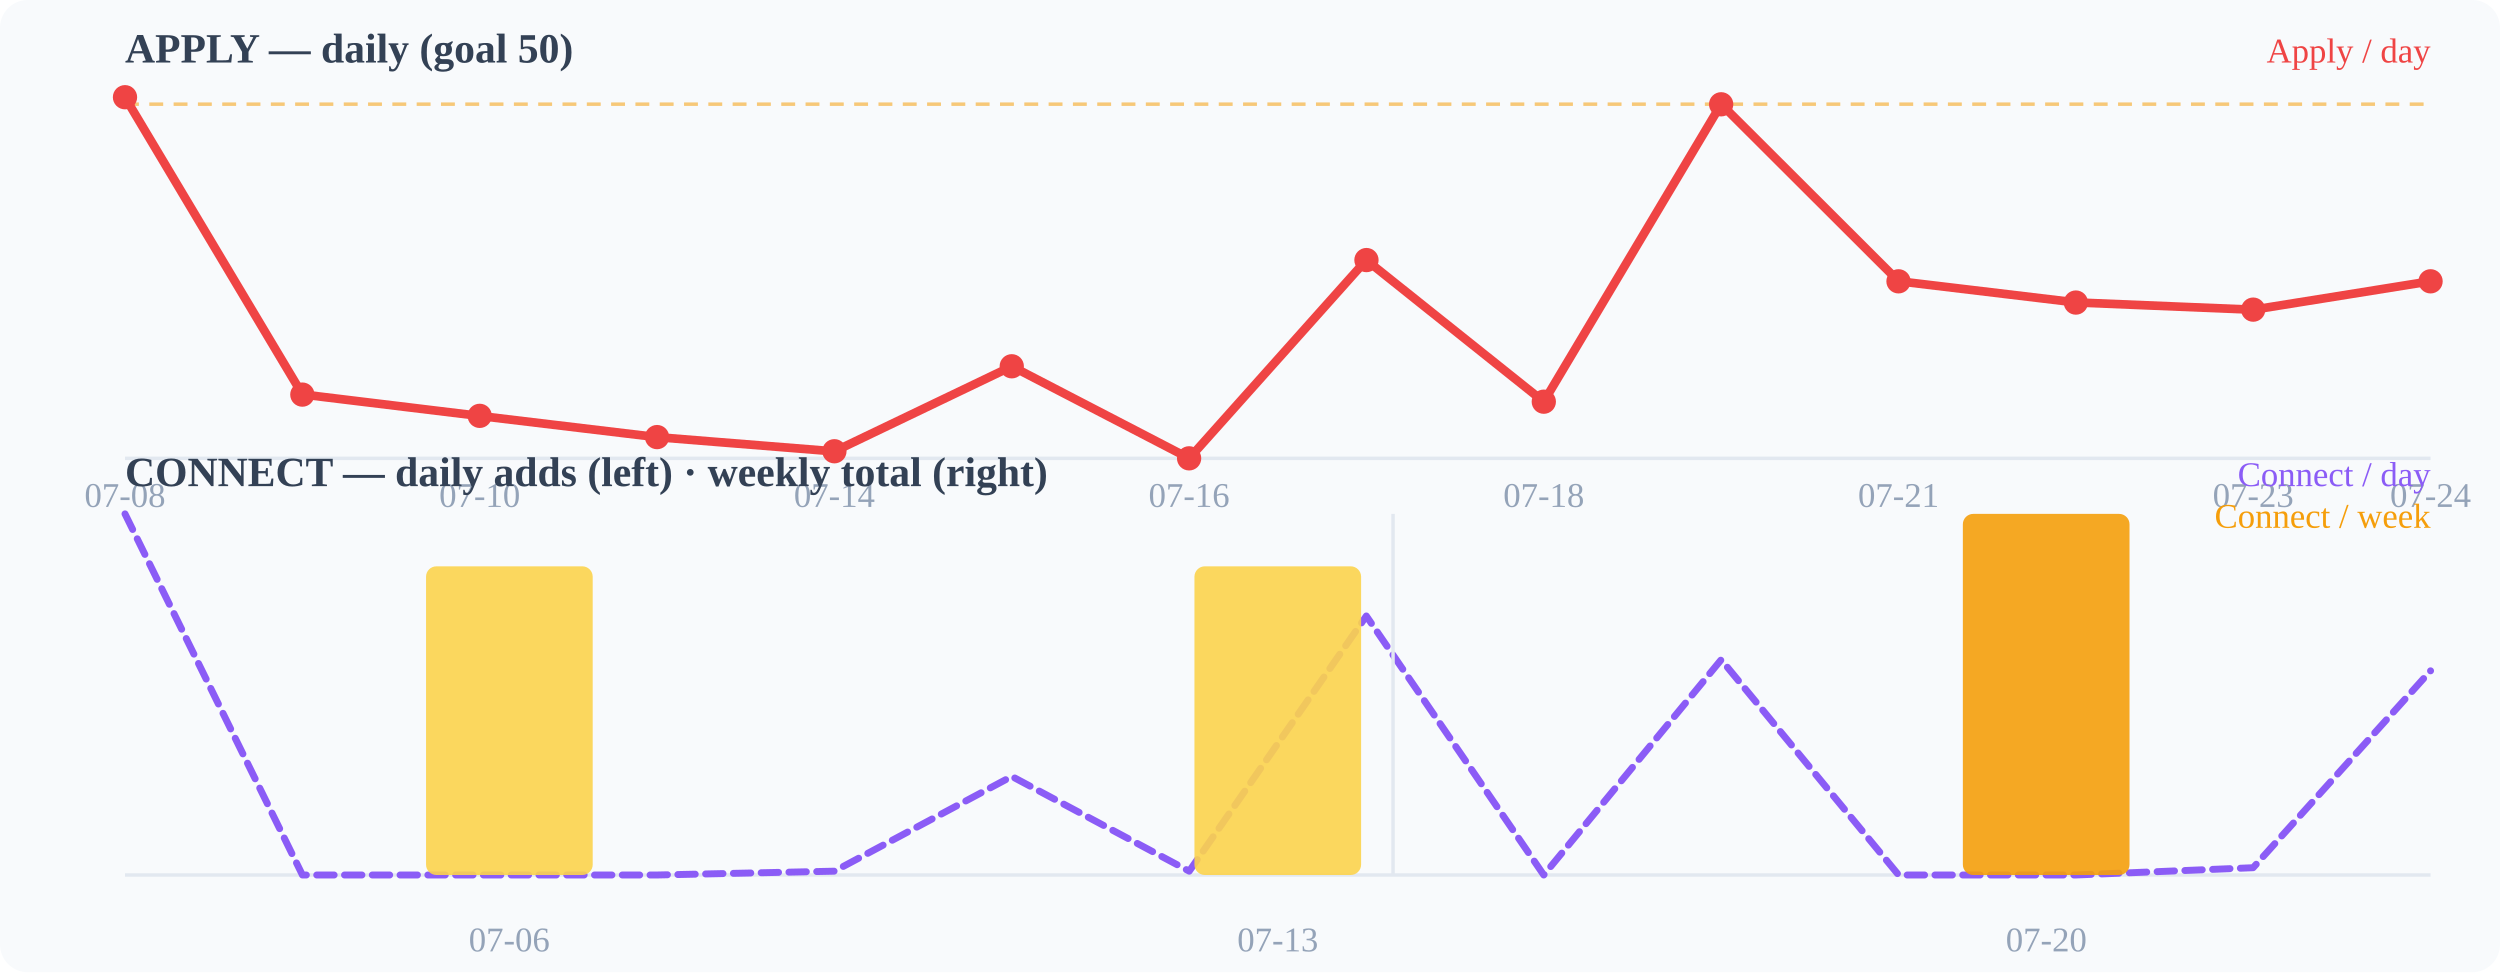
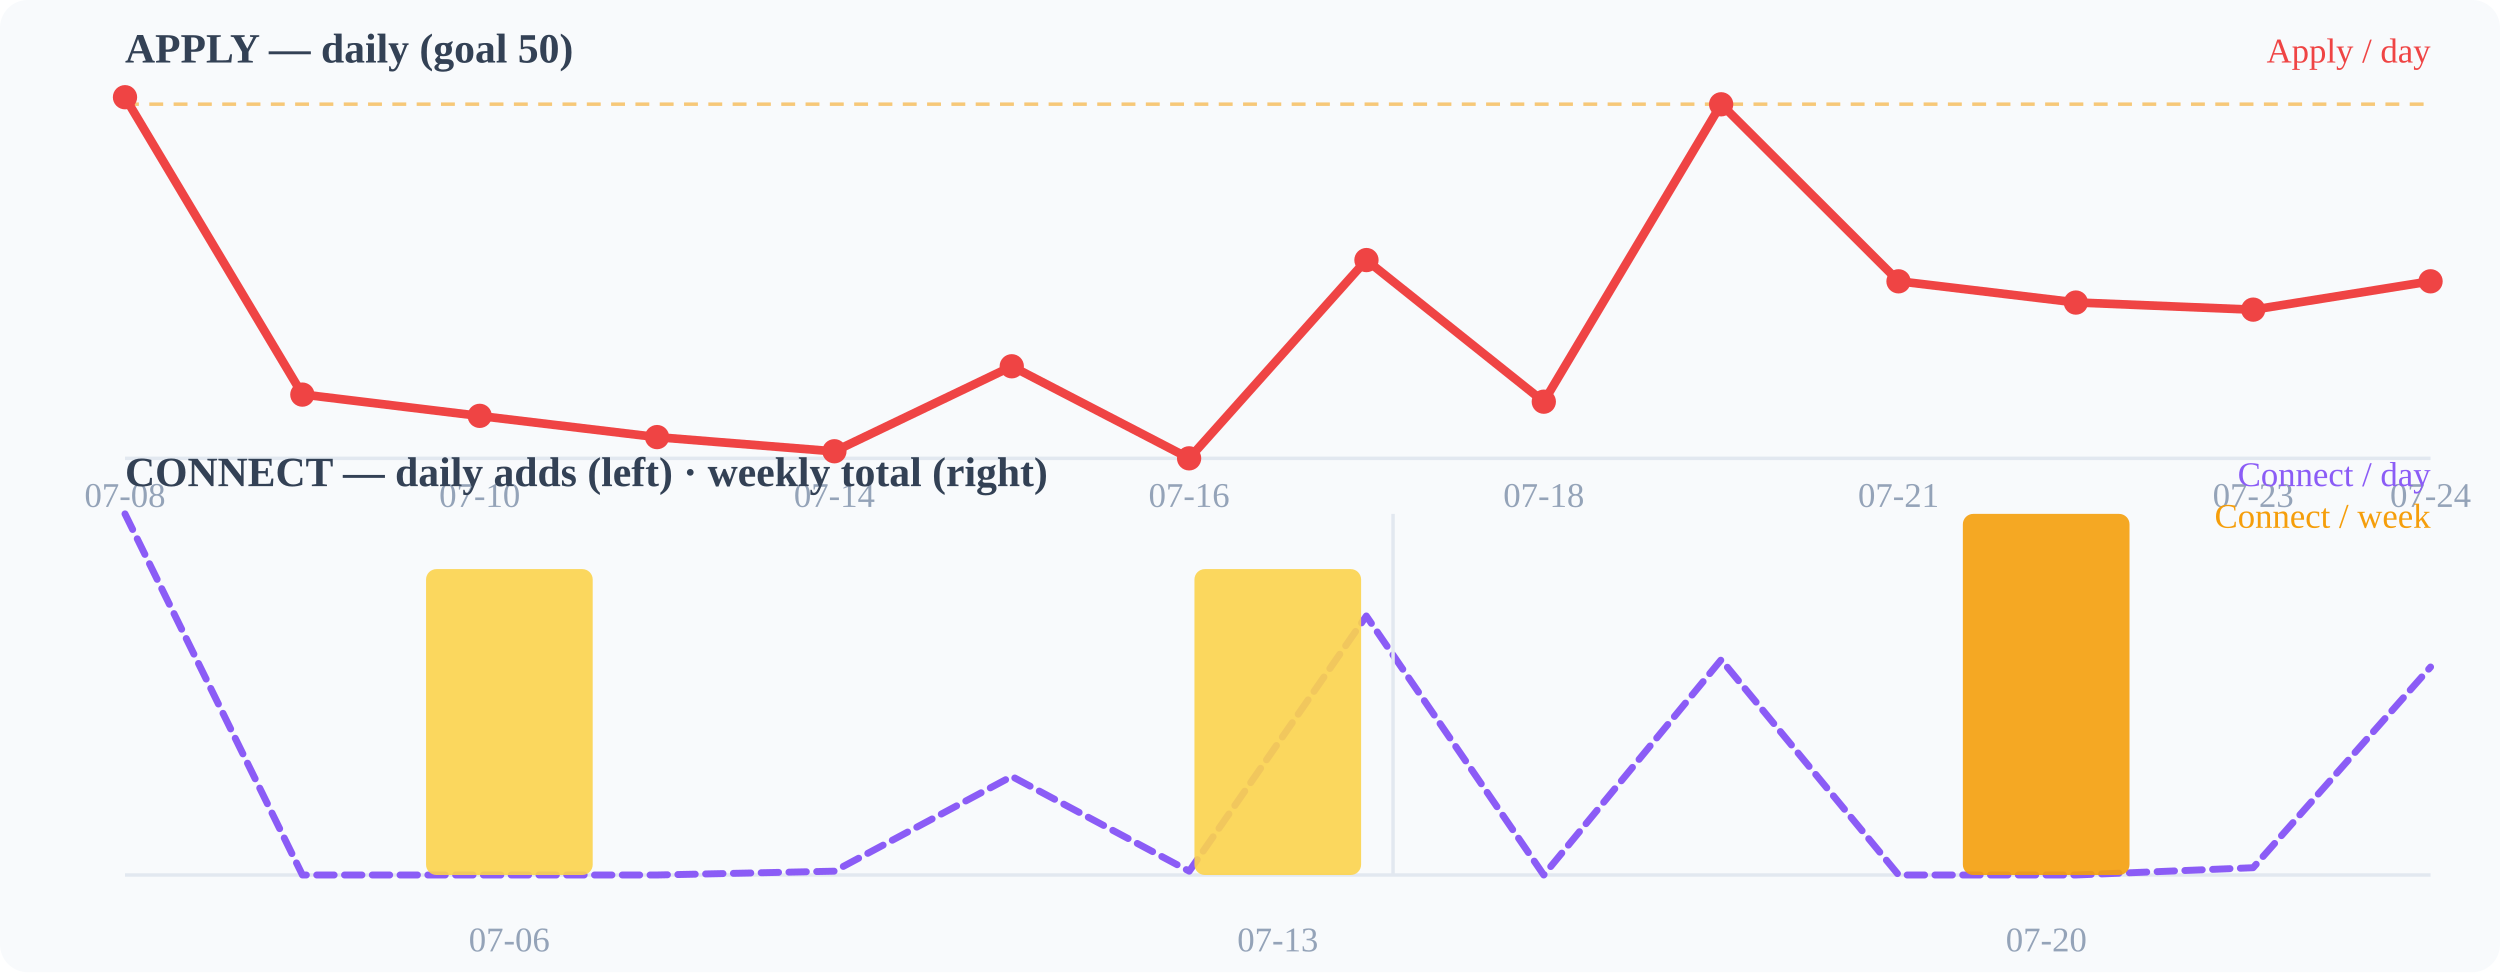
<svg xmlns="http://www.w3.org/2000/svg" width="720" height="280" viewBox="0 0 720 280">
  <rect width="720" height="280" fill="#f8fafc" rx="8" />
  <text x="36" y="18" font-size="12" font-weight="600" fill="#334155">APPLY — daily (goal 50)</text>
  <line x1="36" y1="132" x2="700" y2="132" stroke="#e2e8f0" stroke-width="1" />
  <line x1="36" y1="30.0" x2="700" y2="30.0" stroke="#f59e0b" stroke-width="1" stroke-dasharray="4 3" opacity="0.55" />
  <polyline points="36.0,28.0 87.1,113.6 138.2,119.8 189.2,125.9 240.3,130.0 291.4,105.5 342.5,132.0 393.5,74.9 444.6,115.7 495.7,30.0 546.8,81.0 597.8,87.1 648.9,89.2 700.0,81.0" fill="none" stroke="#ef4444" stroke-width="2.5" stroke-linecap="round" stroke-linejoin="round" />
  <circle cx="36" cy="28" r="3.5" fill="#ef4444" />
  <circle cx="87.077" cy="113.647" r="3.5" fill="#ef4444" />
  <circle cx="138.154" cy="119.765" r="3.5" fill="#ef4444" />
  <circle cx="189.231" cy="125.882" r="3.5" fill="#ef4444" />
  <circle cx="240.308" cy="129.961" r="3.5" fill="#ef4444" />
  <circle cx="291.385" cy="105.49" r="3.5" fill="#ef4444" />
  <circle cx="342.462" cy="132" r="3.5" fill="#ef4444" />
  <circle cx="393.538" cy="74.902" r="3.5" fill="#ef4444" />
  <circle cx="444.615" cy="115.686" r="3.5" fill="#ef4444" />
  <circle cx="495.692" cy="30.039" r="3.5" fill="#ef4444" />
  <circle cx="546.769" cy="81.02" r="3.5" fill="#ef4444" />
  <circle cx="597.846" cy="87.137" r="3.5" fill="#ef4444" />
  <circle cx="648.923" cy="89.176" r="3.5" fill="#ef4444" />
  <circle cx="700" cy="81.02" r="3.5" fill="#ef4444" />
  <text x="36" y="146" font-size="10" fill="#94a3b8" text-anchor="middle">07-08</text>
  <text x="138.154" y="146" font-size="10" fill="#94a3b8" text-anchor="middle">07-10</text>
  <text x="240.308" y="146" font-size="10" fill="#94a3b8" text-anchor="middle">07-14</text>
  <text x="342.462" y="146" font-size="10" fill="#94a3b8" text-anchor="middle">07-16</text>
  <text x="444.615" y="146" font-size="10" fill="#94a3b8" text-anchor="middle">07-18</text>
  <text x="546.769" y="146" font-size="10" fill="#94a3b8" text-anchor="middle">07-21</text>
  <text x="648.923" y="146" font-size="10" fill="#94a3b8" text-anchor="middle">07-23</text>
  <text x="700" y="146" font-size="10" fill="#94a3b8" text-anchor="middle">07-24</text>
  <text x="36" y="140" font-size="12" font-weight="600" fill="#334155">CONNECT — daily adds (left) · weekly total (right)</text>
  <line x1="36" y1="252" x2="700" y2="252" stroke="#e2e8f0" stroke-width="1" />
-   <polyline points="36.0,148.0 87.1,252.0 138.2,252.0 189.2,252.0 240.3,250.9 291.4,223.6 342.5,250.9 393.5,177.4 444.6,252.0 495.7,190.0 546.8,252.0 597.8,252.0 648.9,249.9 700.0,193.2" fill="none" stroke="#8b5cf6" stroke-width="2" stroke-linecap="round" stroke-linejoin="round" stroke-dasharray="5 3" />
-   <rect x="122.7" y="163.1" width="48" height="88.9" rx="3" fill="#fcd34d" opacity="0.9" />
-   <rect x="344.0" y="163.1" width="48" height="88.9" rx="3" fill="#fcd34d" opacity="0.9" />
+   <polyline points="36.0,148.0 87.1,252.0 138.2,252.0 189.2,252.0 240.3,250.9 291.4,223.6 342.5,250.9 393.5,177.4 444.6,252.0 495.7,190.0 546.8,252.0 597.8,252.0 648.9,249.9 700.0,192.1" fill="none" stroke="#8b5cf6" stroke-width="2" stroke-linecap="round" stroke-linejoin="round" stroke-dasharray="5 3" />
+   <rect x="122.7" y="163.9" width="48" height="88.1" rx="3" fill="#fcd34d" opacity="0.9" />
+   <rect x="344.0" y="163.9" width="48" height="88.1" rx="3" fill="#fcd34d" opacity="0.9" />
  <rect x="565.3" y="148.0" width="48" height="104.0" rx="3" fill="#f59e0b" opacity="0.9" />
  <line x1="401.2" y1="148" x2="401.2" y2="252" stroke="#e2e8f0" stroke-width="1" />
  <text x="146.667" y="274" font-size="10" fill="#94a3b8" text-anchor="middle">07-06</text>
  <text x="368" y="274" font-size="10" fill="#94a3b8" text-anchor="middle">07-13</text>
  <text x="589.333" y="274" font-size="10" fill="#94a3b8" text-anchor="middle">07-20</text>
  <text x="700" y="18" font-size="10" fill="#ef4444" text-anchor="end">Apply / day</text>
  <text x="700" y="140" font-size="10" fill="#8b5cf6" text-anchor="end">Connect / day</text>
  <text x="700" y="152" font-size="10" fill="#f59e0b" text-anchor="end">Connect / week</text>
</svg>
